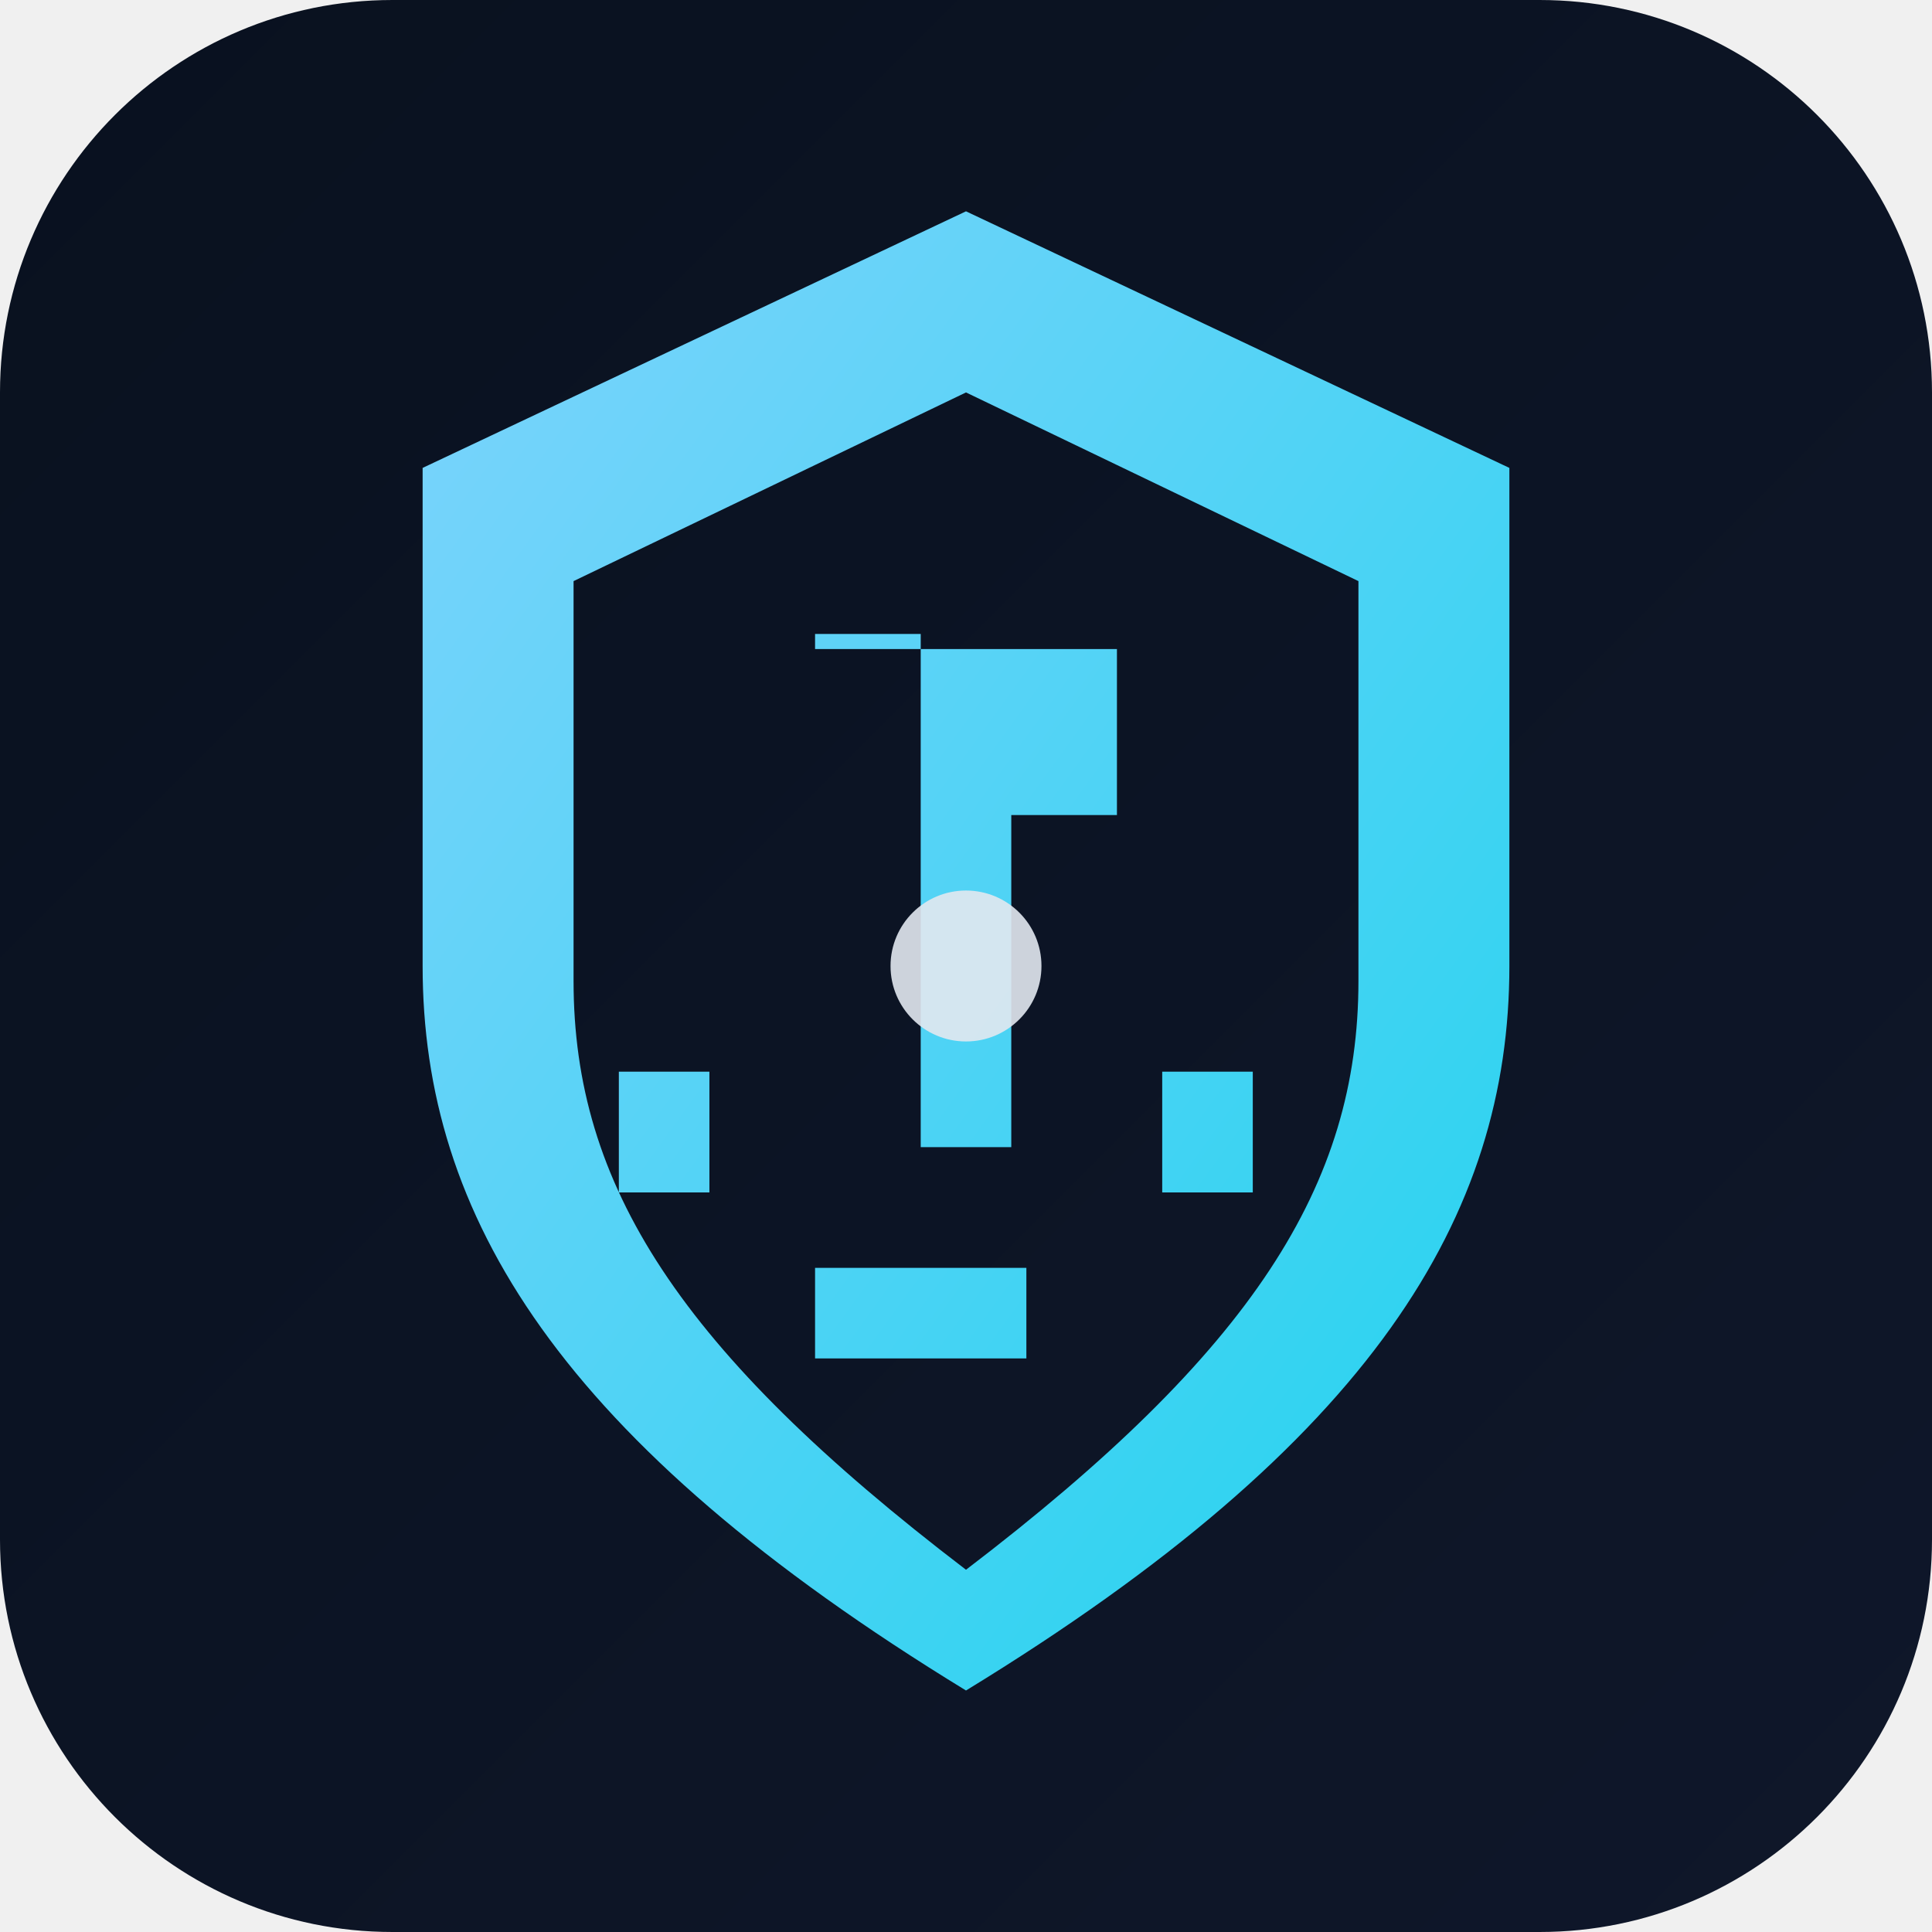
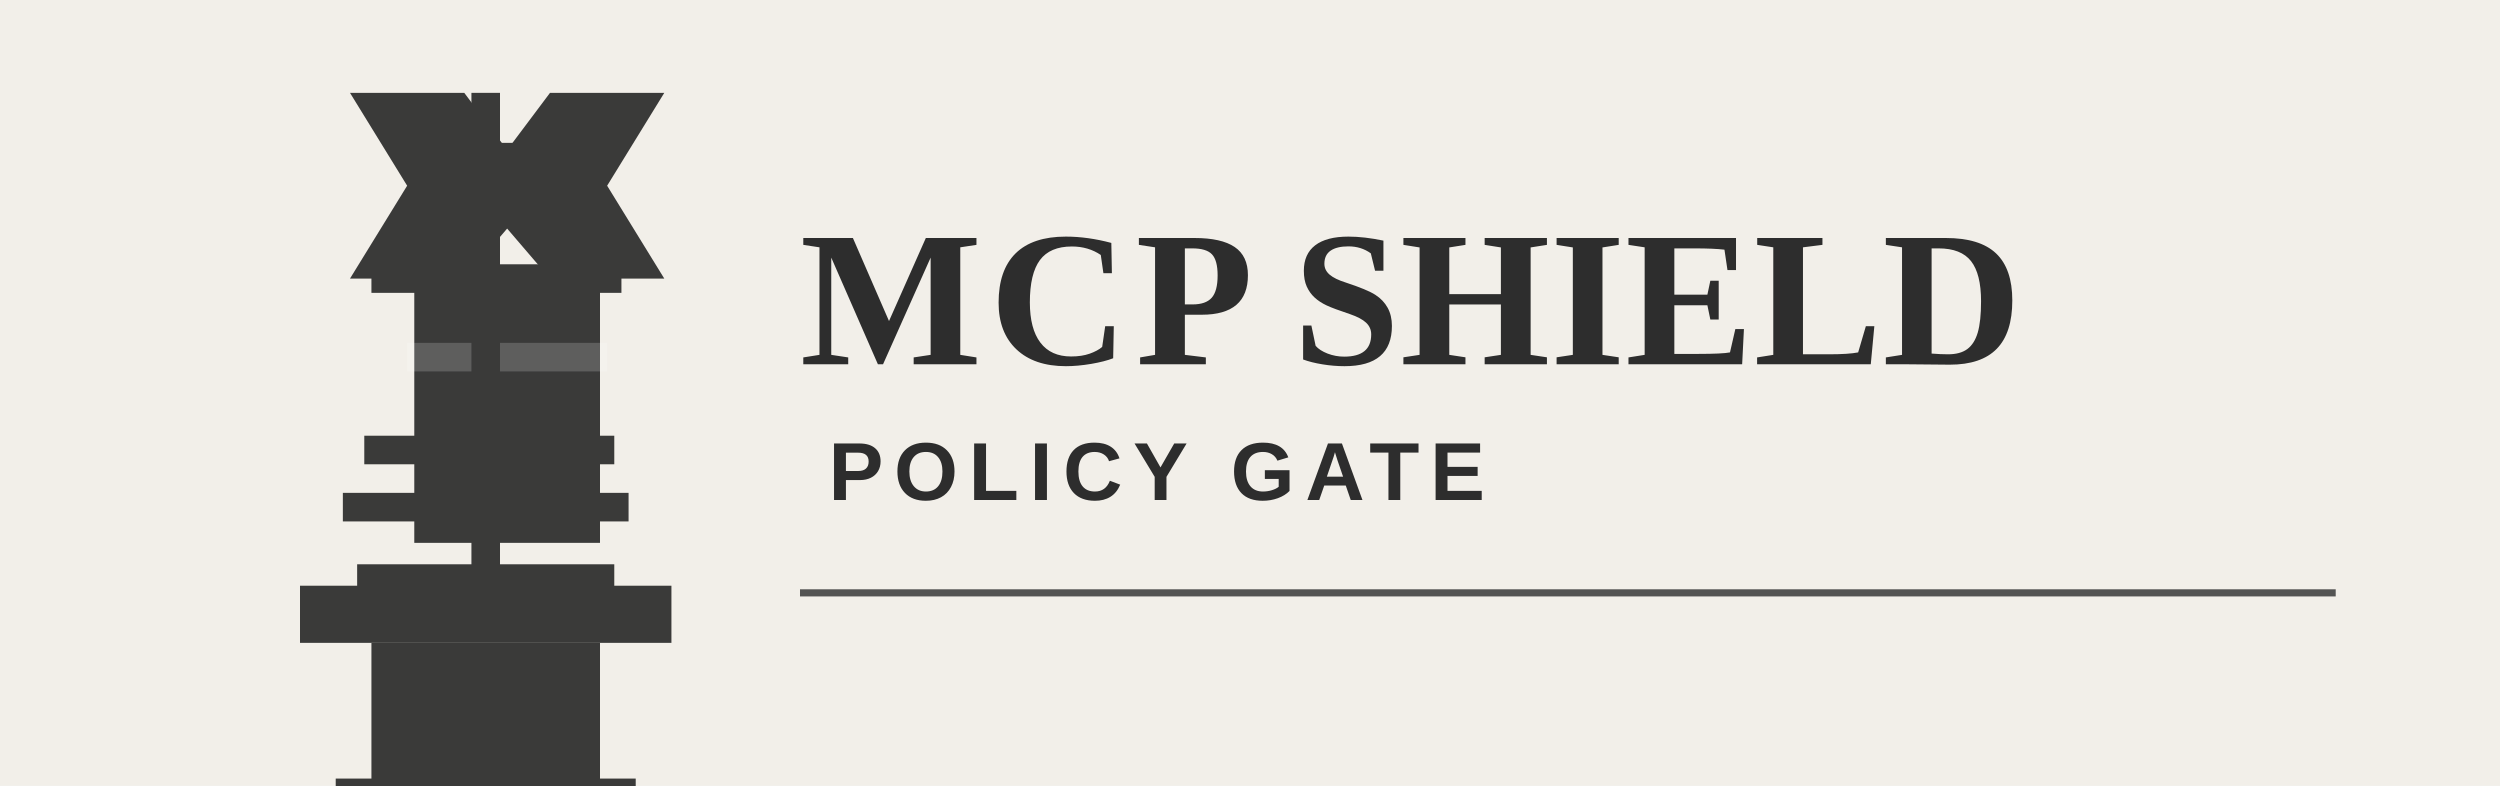
- <svg xmlns="http://www.w3.org/2000/svg" viewBox="0 0 256 256" role="img" aria-labelledby="title desc">
-   <defs>
-     <linearGradient id="bg" x1="0%" y1="0%" x2="100%" y2="100%">
-       <stop offset="0%" stop-color="#09111f" />
-       <stop offset="100%" stop-color="#0f172a" />
-     </linearGradient>
-     <linearGradient id="shield" x1="0%" y1="0%" x2="100%" y2="100%">
-       <stop offset="0%" stop-color="#7dd3fc" />
-       <stop offset="100%" stop-color="#22d3ee" />
-     </linearGradient>
-   </defs>
-   <rect width="256" height="256" rx="52" fill="url(#bg)" />
-   <path d="M128 28 200 62v66c0 33-18 63-72 96-54-33-72-63-72-96V62l72-34Zm0 24-52 25v53c0 27 14 49 52 78 38-29 52-51 52-78V77l-52-25Zm-20 34h40v22h-14v44h-12V84h-14V52Zm-26 56h12v16h-12v-16Zm72 0h12v16h-12v-16Zm-46 26h28v12h-28v-12Z" fill="url(#shield)" fill-rule="evenodd" />
-   <circle cx="128" cy="128" r="10" fill="#e2e8f0" opacity="0.9" />
+ <svg xmlns="http://www.w3.org/2000/svg" viewBox="0 0 700 220" role="img" aria-labelledby="title desc">
+   <rect width="700" height="220" fill="#f2efe9" />
+   <g transform="translate(26,18)">
+     <g transform="translate(0,8)">
+       <path d="M72 0 H104 L116 16 L128 0 H160 L144 26 L160 52 H128 L116 38 L104 52 H72 L88 26 Z" fill="#3a3a39" />
+       <path d="M90 52 H142 V126 H90 Z" fill="#3a3a39" />
+       <path d="M88 70 H144 V78 H88 Z" fill="#ffffff" opacity="0.18" />
+       <path d="M110 0 V136" stroke="#3a3a39" stroke-width="8" />
+       <path d="M88 18 H132" stroke="#3a3a39" stroke-width="8" />
+       <path d="M78 52 H148" stroke="#3a3a39" stroke-width="8" />
+       <path d="M76 100 H146" stroke="#3a3a39" stroke-width="8" />
+       <path d="M70 116 H150" stroke="#3a3a39" stroke-width="8" />
+       <path d="M74 136 H146" stroke="#3a3a39" stroke-width="8" />
+       <path d="M58 138 H162 V154 H58 Z" fill="#3a3a39" />
+       <path d="M78 154 H142 V194 H78 Z" fill="#3a3a39" />
+       <path d="M68 196 H152" stroke="#3a3a39" stroke-width="8" />
+     </g>
+     <g transform="translate(198,26)">
+       <text x="0" y="58" font-family="Georgia, 'Times New Roman', serif" font-size="54" font-weight="700" letter-spacing="2" fill="#2d2d2d">MCP</text>
+       <text x="138" y="58" font-family="Georgia, 'Times New Roman', serif" font-size="54" font-weight="700" fill="#2d2d2d">SHIELD</text>
+       <text x="8" y="96" font-family="Arial, Helvetica, sans-serif" font-size="23" font-weight="700" letter-spacing="3" fill="#2d2d2d">POLICY GATE</text>
+       <line x1="0" y1="122" x2="430" y2="122" stroke="#2d2d2d" stroke-width="2" opacity="0.8" />
+     </g>
+   </g>
</svg>
